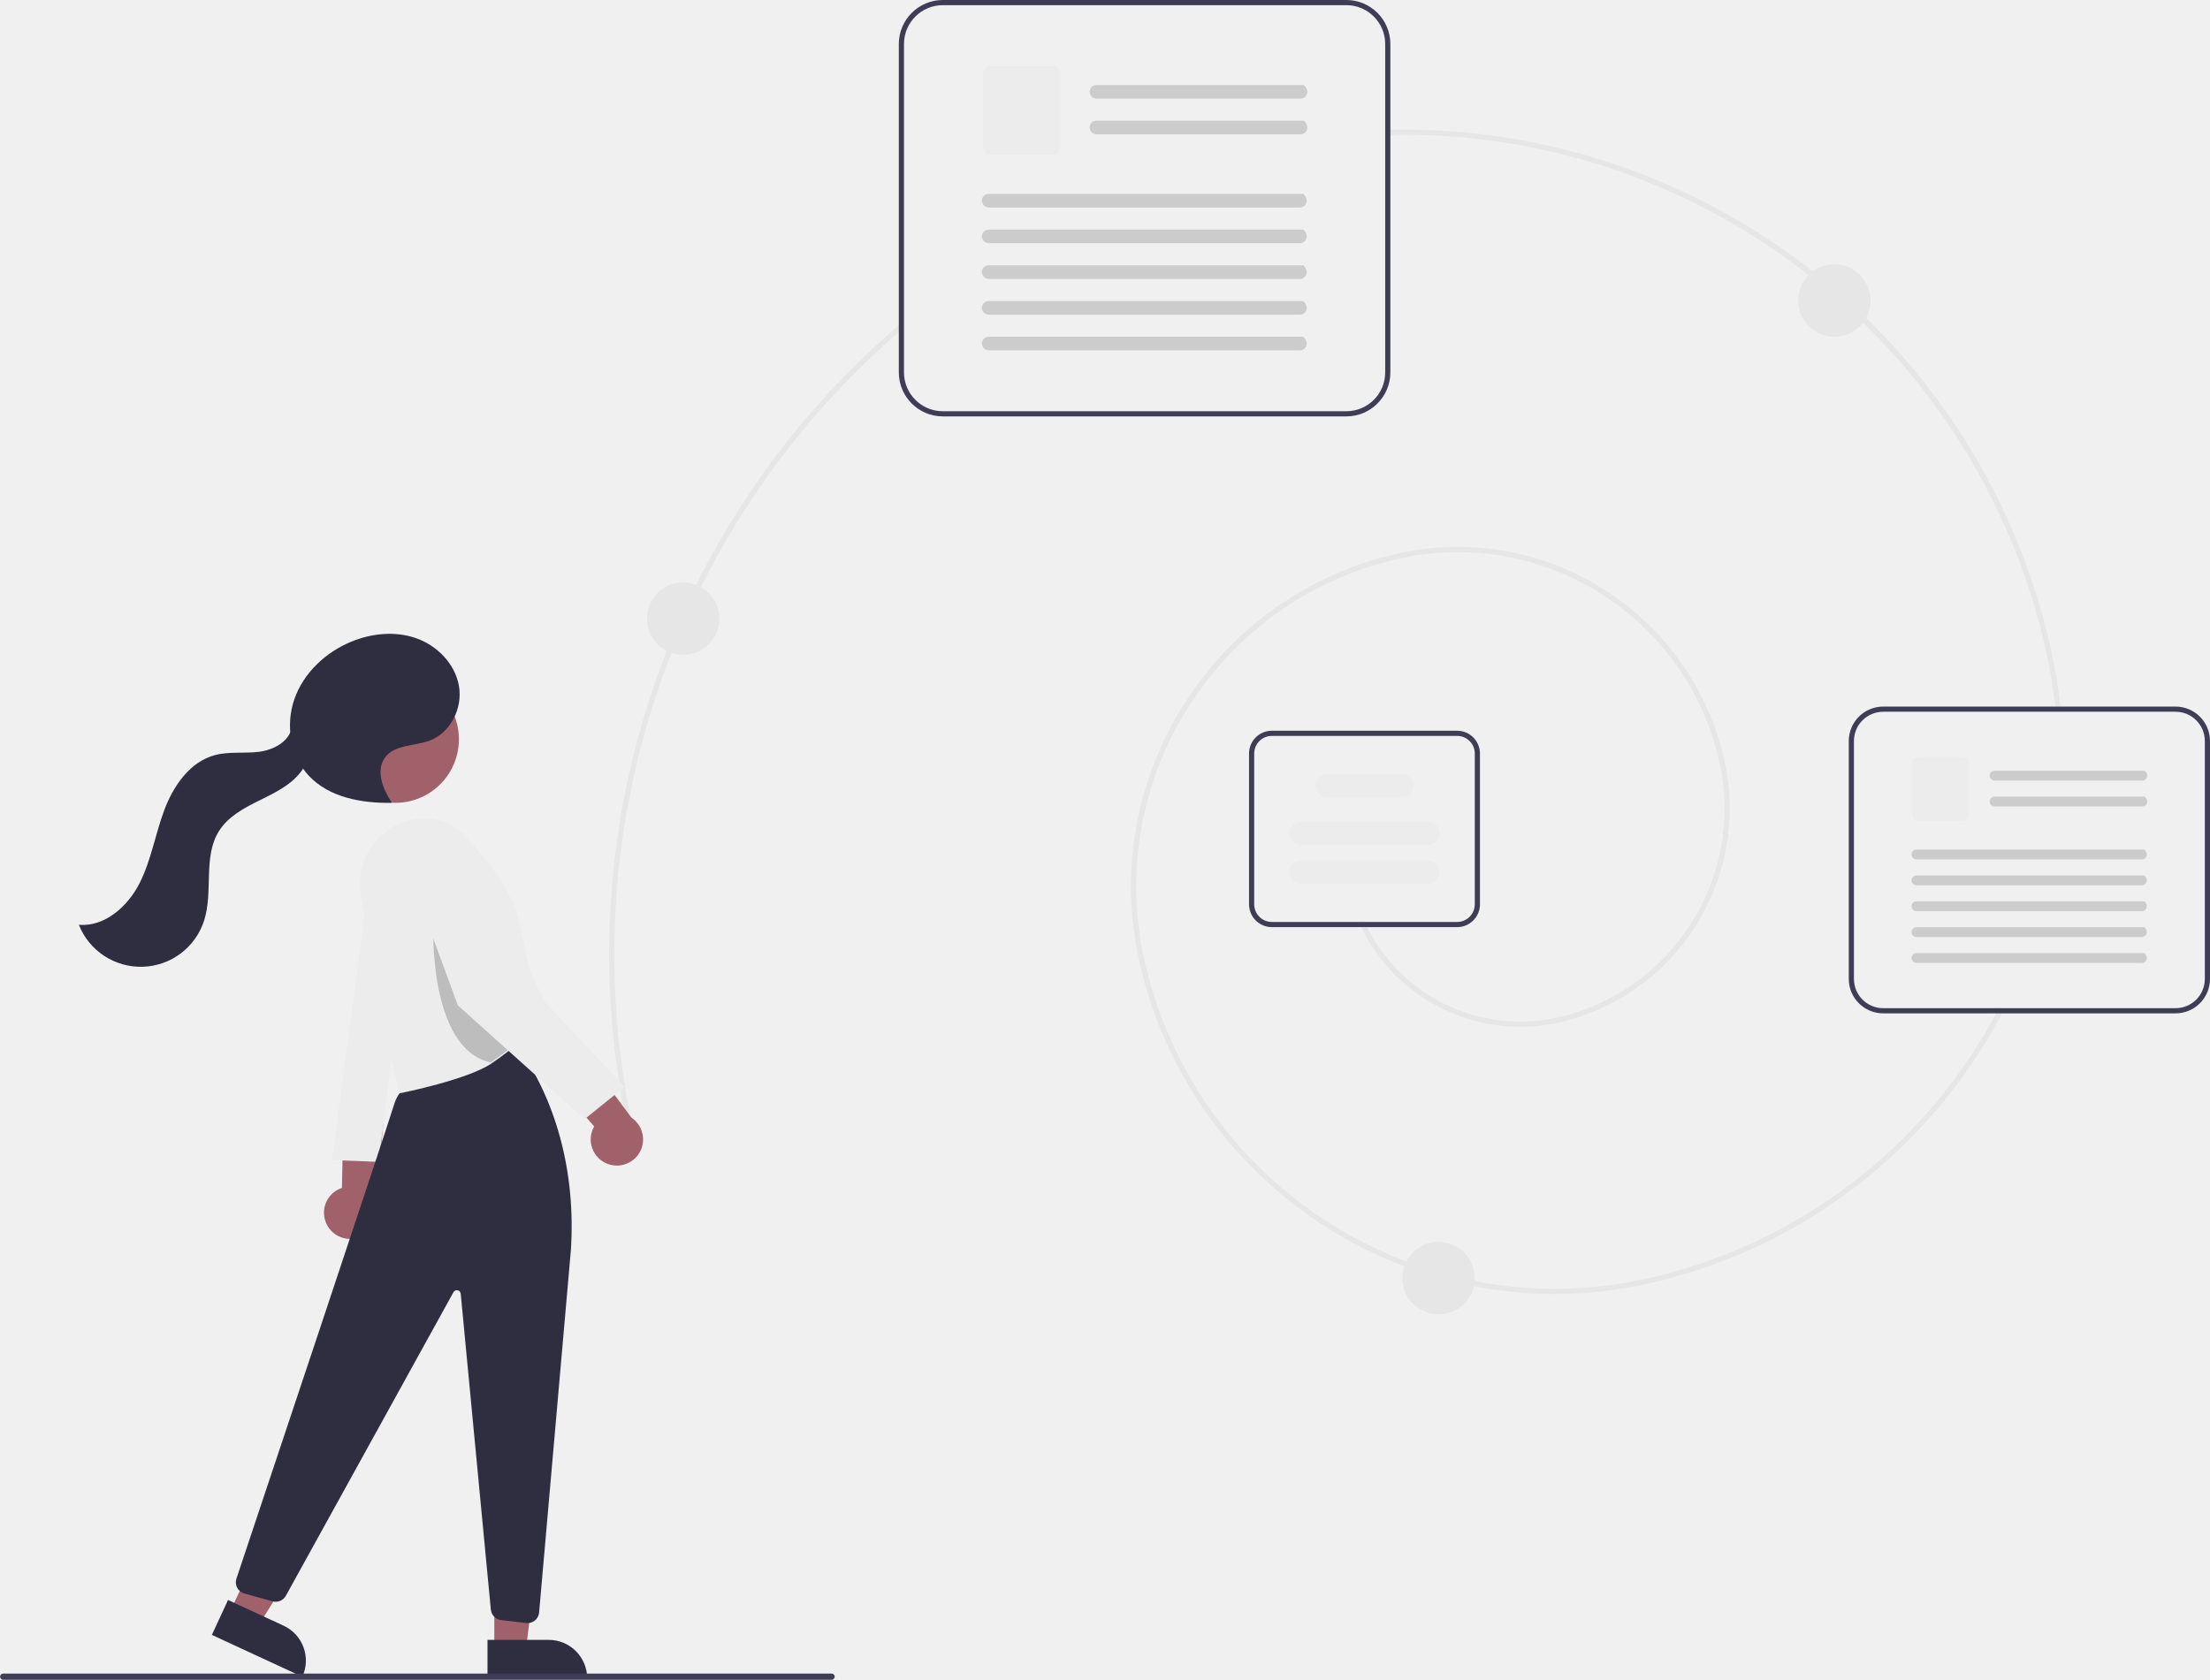
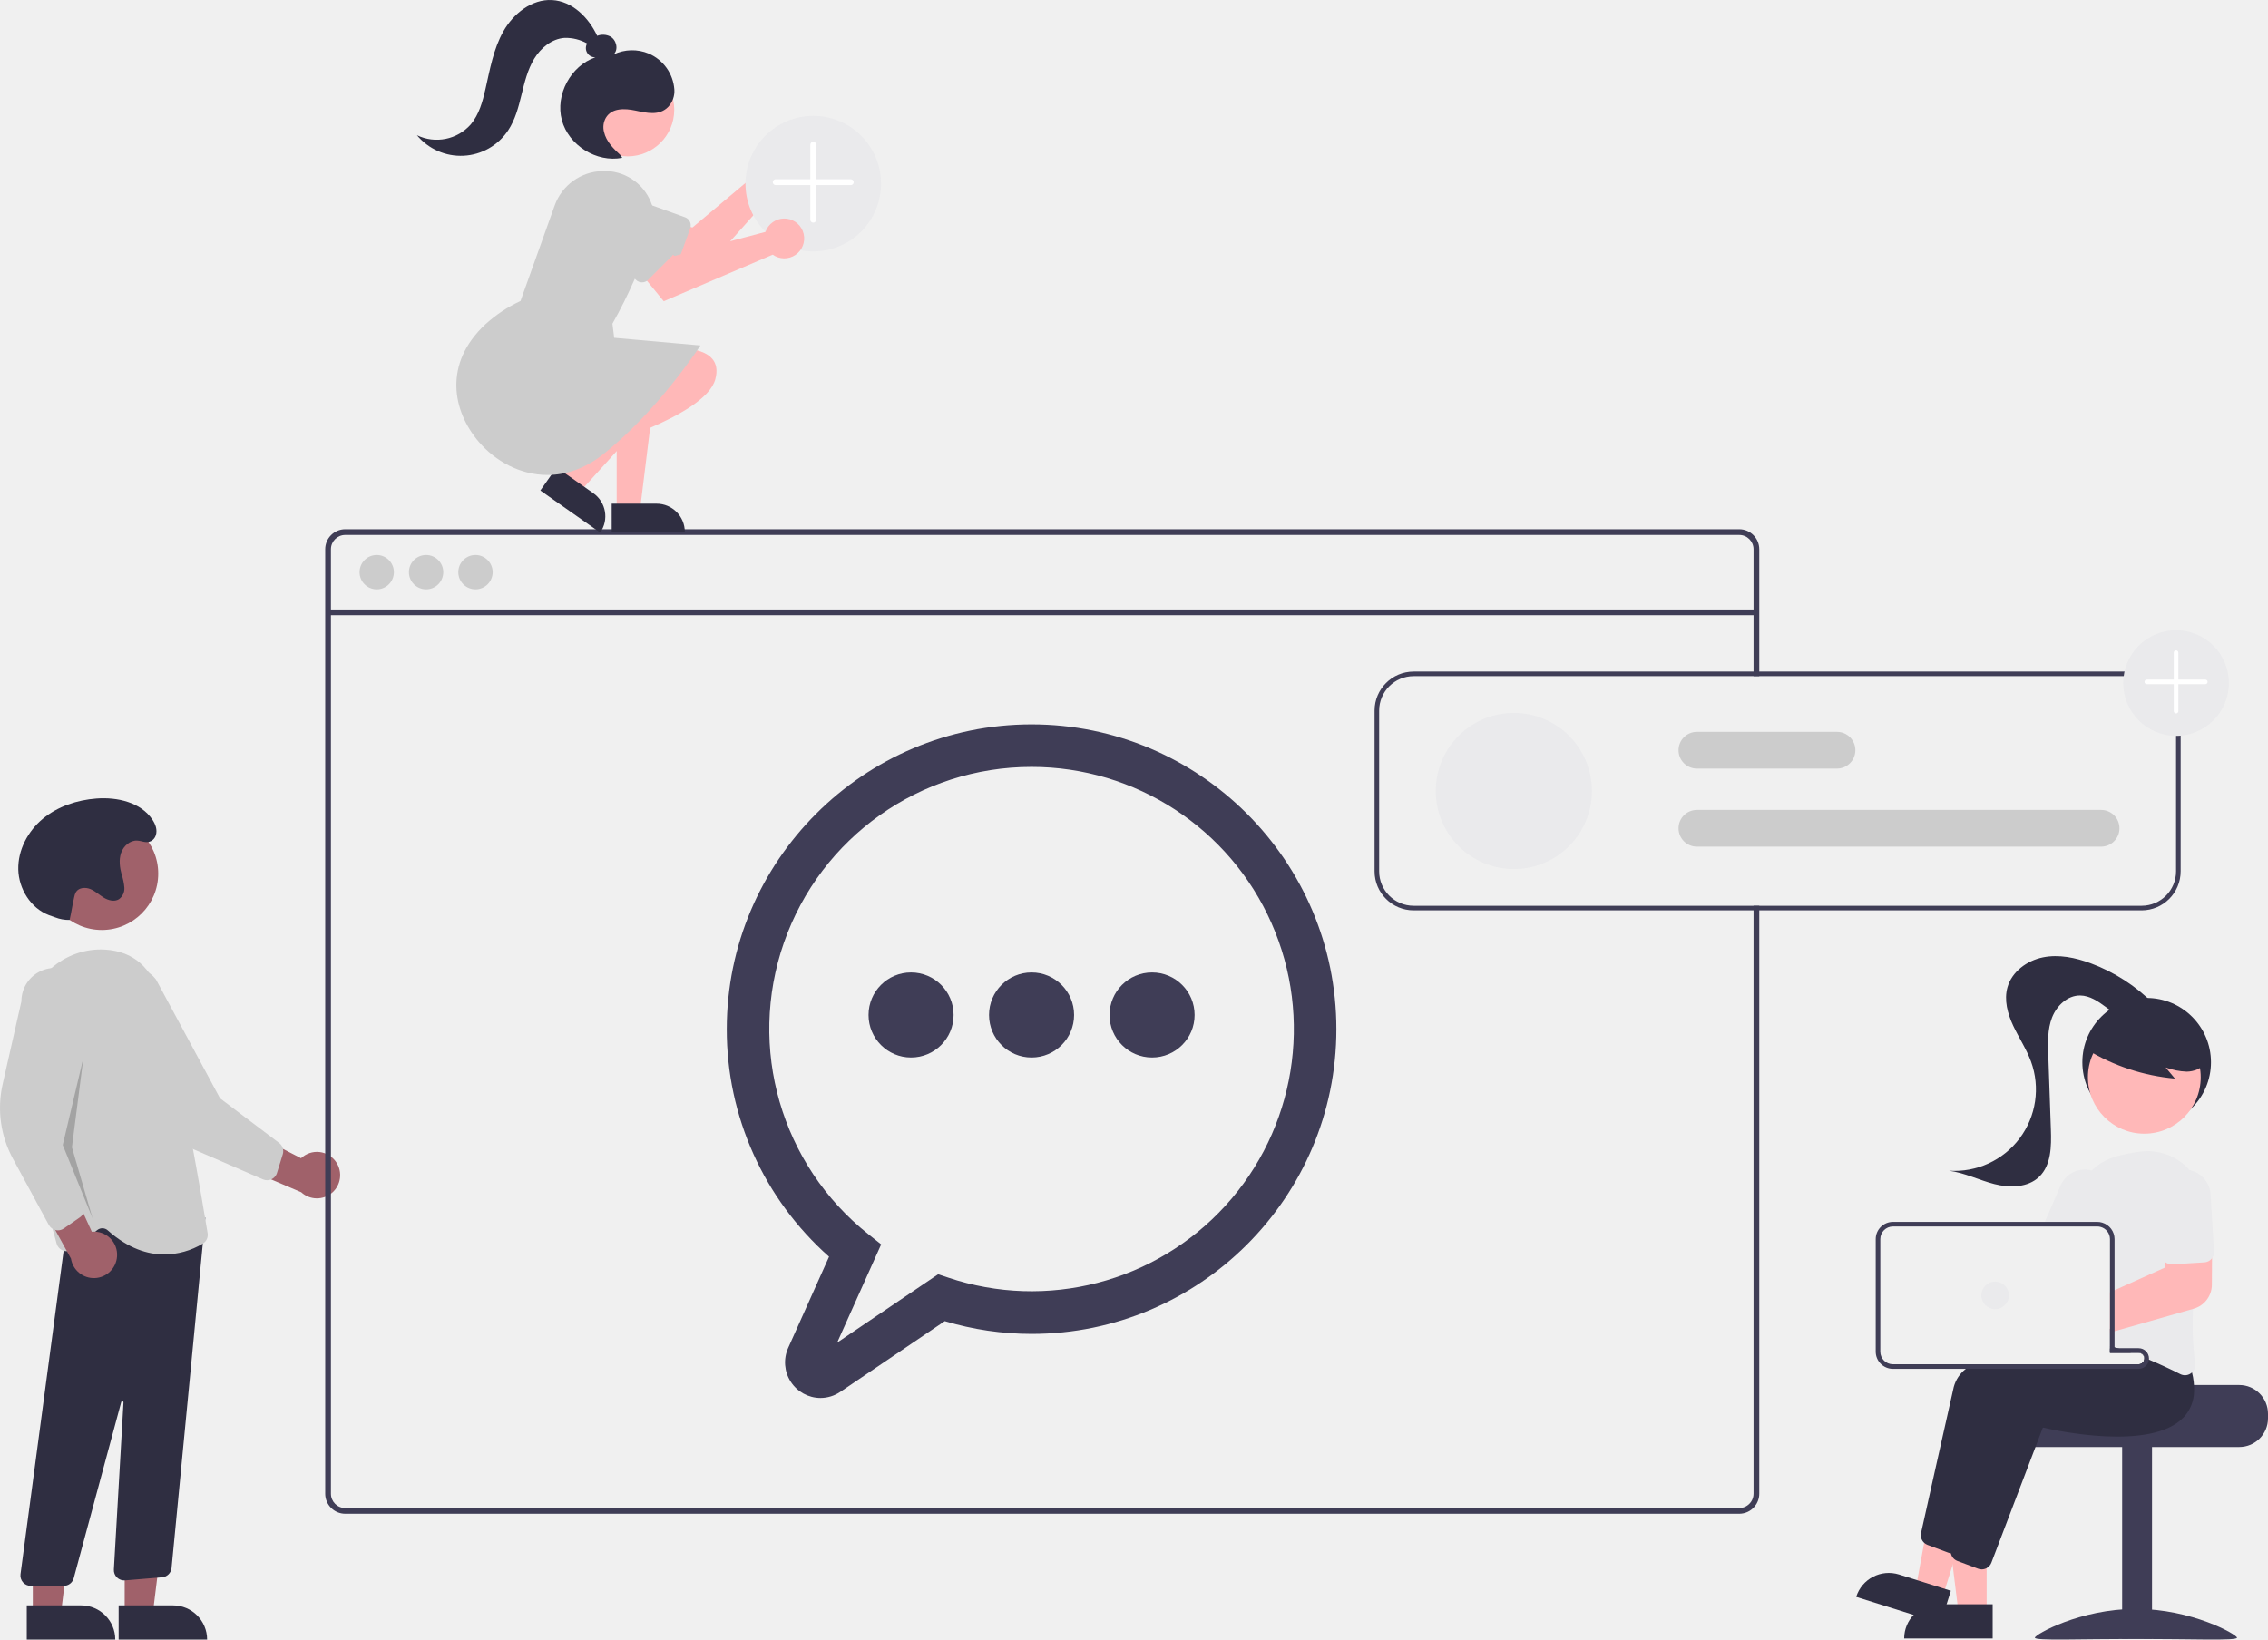
- <svg xmlns="http://www.w3.org/2000/svg" data-name="Layer 1" width="854.236" height="649.461" viewBox="0 0 854.236 649.461">
-   <path d="M773.857,625.577c-75.503,0-143.732-52.379-160.694-129.079-15.703-71.005,29.288-141.547,100.293-157.25a105.706,105.706,0,0,1,126.038,80.387,84.861,84.861,0,0,1-64.461,101.069,68.361,68.361,0,0,1-76.461-37.921,1,1,0,1,1,1.817-.836,66.345,66.345,0,0,0,74.212,36.804,82.859,82.859,0,0,0,62.94-98.685,103.707,103.707,0,0,0-123.654-78.865,130.03,130.03,0,0,0-98.772,154.865c19.361,87.544,106.333,143.016,193.88,123.655A203.227,203.227,0,0,0,945.239,515.615a1,1,0,1,1,1.771.931A205.224,205.224,0,0,1,809.428,621.675,164.623,164.623,0,0,1,773.857,625.577Z" transform="translate(-172.8821 -125.2695)" fill="#e6e6e6" />
-   <path d="M968.434,400.458a1,1,0,0,1-.993-.894,206.601,206.601,0,0,0-3.685-22.491C937.638,258.98,831.055,174.968,710.324,177.423a1,1,0,0,1-.04-2A256.719,256.719,0,0,1,965.708,376.643a208.603,208.603,0,0,1,3.721,22.709 1.0 1,0,0,1-.888,1.101A1.011,1.011,0,0,1,968.434,400.458Z" transform="translate(-172.8821 -125.2695)" fill="#e6e6e6" />
-   <path d="M416.931,564.458a1.0 1,0,0,1-.975-.784,320.27,320.27,0,0,1,104.523-312.799A1,1,0,1,1,521.78,252.394,318.273,318.273,0,0,0,417.908,563.243a.999.999,0,0,1-.977,1.216Z" transform="translate(-172.8821 -125.2695)" fill="#e6e6e6" />
-   <path d="M693.304,286.269h-156a17.019,17.019,0,0,1-17-17v-127a17.019,17.019,0,0,1,17-17h156a17.019,17.019,0,0,1,17,17v127A17.019,17.019,0,0,1,693.304,286.269Zm-156-159a15.017,15.017,0,0,0-15,15v127a15.017,15.017,0,0,0,15,15h156a15.017,15.017,0,0,0,15-15v-127a15.017,15.017,0,0,0-15-15Z" transform="translate(-172.8821 -125.2695)" fill="#3f3d56" />
-   <path id="b42f7784-d7aa-4130-a713-c57f7e285794-2227" data-name="Path 411" d="M675.572,163.407H596.841a2.731,2.731,0,0,1-2.776-2.489,2.631,2.631,0,0,1,2.627-2.772l80.143,0c2.64,2.32,1.031,5.261-1.264,5.261Z" transform="translate(-172.8821 -125.2695)" fill="#ccc" />
-   <path id="fef78de7-8139-4292-a735-dfc1826a946d-2228" data-name="Path 412" d="M675.572,177.217H596.841a2.731,2.731,0,0,1-2.776-2.489,2.631,2.631,0,0,1,2.627-2.772h80.143c2.64,2.32,1.031,5.261-1.264,5.261Z" transform="translate(-172.8821 -125.2695)" fill="#ccc" />
-   <path id="bc3a1040-a005-4464-8914-0d26e9886da7-2229" data-name="Path 413" d="M579.821,185.08h-24.028a2.962,2.962,0,0,1-2.959-2.959v-28.355a2.962,2.962,0,0,1,2.959-2.959h24.028a2.963,2.963,0,0,1,2.959,2.959v28.355a2.962,2.962,0,0,1-2.959,2.959Z" transform="translate(-172.8821 -125.2695)" fill="#ececec" />
-   <path id="ef5725be-974e-4818-8827-9633ad97864d-2230" data-name="Path 414" d="M675.343,205.493H555.185a2.731,2.731,0,0,1-2.776-2.489,2.631,2.631,0,0,1,2.627-2.772H676.608c2.64,2.32,1.031,5.261-1.264,5.261Z" transform="translate(-172.8821 -125.2695)" fill="#ccc" />
-   <path id="b6ceb078-02d4-45e5-a259-b4aa725e8656-2231" data-name="Path 415" d="M675.343,219.308l-120.158,0a2.731,2.731,0,0,1-2.776-2.489,2.631,2.631,0,0,1,2.627-2.772l121.571,0c2.64,2.32,1.031,5.261-1.264,5.261Z" transform="translate(-172.8821 -125.2695)" fill="#ccc" />
-   <path id="b70683a0-764f-4858-8fd1-ac4cf933a79b-2232" data-name="Path 416" d="M675.343,233.112H555.185a2.731,2.731,0,0,1-2.776-2.489,2.631,2.631,0,0,1,2.627-2.772H676.608c2.64,2.32,1.031,5.261-1.264,5.261Z" transform="translate(-172.8821 -125.2695)" fill="#ccc" />
-   <path id="ff94e3a1-018f-4284-9dff-97f10413b838-2233" data-name="Path 417" d="M675.343,246.925H555.185a2.731,2.731,0,0,1-2.776-2.489,2.631,2.631,0,0,1,2.627-2.772H676.608c2.64,2.32,1.031,5.261-1.264,5.261Z" transform="translate(-172.8821 -125.2695)" fill="#ccc" />
-   <path id="a482e522-b4bb-4a24-a9c3-635a0ec9eabe-2234" data-name="Path 418" d="M675.343,260.731H555.185a2.731,2.731,0,0,1-2.776-2.489,2.631,2.631,0,0,1,2.627-2.772H676.608c2.64,2.32,1.031,5.261-1.264,5.261Z" transform="translate(-172.8821 -125.2695)" fill="#ccc" />
-   <path d="M1013.804,517.081H900.803a13.329,13.329,0,0,1-13.314-13.314V411.772a13.329,13.329,0,0,1,13.314-13.314h113a13.329,13.329,0,0,1,13.314,13.314v91.994A13.329,13.329,0,0,1,1013.804,517.081ZM900.803,400.458a11.327,11.327,0,0,0-11.314,11.314v91.994a11.327,11.327,0,0,0,11.314,11.314h113a11.327,11.327,0,0,0,11.314-11.314V411.772a11.327,11.327,0,0,0-11.314-11.314Z" transform="translate(-172.8821 -125.2695)" fill="#3f3d56" />
-   <path id="e7b4c438-63a5-4348-a2ea-6daf9e8a2e2f-2235" data-name="Path 411" d="M1000.96,427.084l-57.03,0a1.978,1.978,0,0,1-2.011-1.803,1.906,1.906,0,0,1,1.903-2.008H1001.875c1.912,1.681.747,3.811-.916,3.811Z" transform="translate(-172.8821 -125.2695)" fill="#ccc" />
-   <path id="a00103cd-61d1-44c3-b135-68efb90ff9bc-2236" data-name="Path 412" d="M1000.96,437.088H943.93a1.978,1.978,0,0,1-2.011-1.803,1.906,1.906,0,0,1,1.903-2.008l58.053,0c1.912,1.681.747,3.811-.916,3.811Z" transform="translate(-172.8821 -125.2695)" fill="#ccc" />
-   <path id="f4350b45-c9af-4d8c-9c78-cb2977c503c8-2237" data-name="Path 413" d="M931.602,442.783H914.197a2.146,2.146,0,0,1-2.143-2.143V420.101a2.146,2.146,0,0,1,2.143-2.143h17.405a2.146,2.146,0,0,1,2.143,2.143v20.539a2.146,2.146,0,0,1-2.143,2.143Z" transform="translate(-172.8821 -125.2695)" fill="#ececec" />
-   <path id="f5a14ccf-41cd-4d0f-84ee-cd82fbc8c163-2238" data-name="Path 414" d="M1000.794,457.57l-87.038,0a1.978,1.978,0,0,1-2.011-1.803,1.906,1.906,0,0,1,1.903-2.008h88.062c1.912,1.681.747,3.811-.916,3.811Z" transform="translate(-172.8821 -125.2695)" fill="#ccc" />
-   <path id="a4da95c7-64c3-4299-a88e-05bfbb3353e0-2239" data-name="Path 415" d="M1000.794,467.576l-87.038,0a1.978,1.978,0,0,1-2.011-1.803,1.906,1.906,0,0,1,1.903-2.008h88.062c1.912,1.681.747,3.811-.916,3.811Z" transform="translate(-172.8821 -125.2695)" fill="#ccc" />
-   <path id="af1ad797-b30d-429c-a4be-fed0ef064171-2240" data-name="Path 416" d="M1000.794,477.576H913.756a1.978,1.978,0,0,1-2.011-1.803,1.906,1.906,0,0,1,1.903-2.008h88.062c1.912,1.681.747,3.811-.916,3.811Z" transform="translate(-172.8821 -125.2695)" fill="#ccc" />
-   <path id="b13c38b9-0b26-4a00-b050-dd9bdfa2db99-2241" data-name="Path 417" d="M1000.794,487.581l-87.038,0a1.978,1.978,0,0,1-2.011-1.803,1.906,1.906,0,0,1,1.903-2.008h88.062c1.912,1.681.747,3.811-.916,3.811Z" transform="translate(-172.8821 -125.2695)" fill="#ccc" />
-   <path id="ed4b3cd1-8212-4136-9638-47564b0bc4c1-2242" data-name="Path 418" d="M1000.794,497.582H913.756a1.978,1.978,0,0,1-2.011-1.803,1.906,1.906,0,0,1,1.903-2.008h88.062c1.912,1.681.747,3.811-.916,3.811Z" transform="translate(-172.8821 -125.2695)" fill="#ccc" />
-   <path d="M736.124,483.738h-71.642a8.817,8.817,0,0,1-8.807-8.807V416.608a8.817,8.817,0,0,1,8.807-8.807h71.642a8.817,8.817,0,0,1,8.807,8.807v58.323A8.817,8.817,0,0,1,736.124,483.738Zm-71.642-73.938a6.815,6.815,0,0,0-6.807,6.807v58.323a6.815,6.815,0,0,0,6.807,6.807h71.642a6.815,6.815,0,0,0,6.807-6.807V416.608a6.815,6.815,0,0,0-6.807-6.807Z" transform="translate(-172.8821 -125.2695)" fill="#3f3d56" />
-   <path d="M724.804,452.019h-49a4.5,4.5,0,0,1,0-9h49a4.5,4.5,0,0,1,0,9Z" transform="translate(-172.8821 -125.2695)" fill="#ececec" />
-   <path d="M714.804,433.519h-29a4.5,4.5,0,0,1,0-9h29a4.5,4.5,0,0,1,0,9Z" transform="translate(-172.8821 -125.2695)" fill="#ececec" />
-   <path d="M724.804,467.019h-49a4.5,4.5,0,0,1,0-9h49a4.5,4.5,0,0,1,0,9Z" transform="translate(-172.8821 -125.2695)" fill="#ececec" />
-   <path d="M299.279,598.872a10.056,10.056,0,0,1,5.773-14.298l.737-35.727,15.288,10.54L318.034,591.698a10.11,10.11,0,0,1-18.755,7.173Z" transform="translate(-172.8821 -125.2695)" fill="#a0616a" />
-   <path d="M316.184,461.302,301.22,573.816l18.015.679,15.055-118.112-3.613-2.132A9.665,9.665,0,0,0,316.184,461.302Z" transform="translate(-172.8821 -125.2695)" fill="#ececec" />
-   <polygon points="191.064 637.552 203.323 637.551 209.156 590.263 191.061 590.264 191.064 637.552" fill="#a0616a" />
-   <path d="M361.319,759.318h38.531a0,0,0,0,1,0,0v14.887a0,0,0,0,1,0,0H376.206a14.887,14.887,0,0,1-14.887-14.887v0A0,0,0,0,1,361.319,759.318Z" transform="translate(588.3211 1408.235) rotate(179.9974)" fill="#2f2e41" />
-   <polygon points="89.061 622.9 100.186 628.05 125.346 587.589 108.926 579.988 89.061 622.9" fill="#a0616a" />
-   <path d="M256.121,751.292h38.531a0,0,0,0,1,0,0V766.179a0,0,0,0,1,0,0H271.008a14.887,14.887,0,0,1-14.887-14.887v0A0,0,0,0,1,256.121,751.292Z" transform="translate(33.66226 1437.691) rotate(-155.1588)" fill="#2f2e41" />
-   <path d="M376.798,752.83a4.626,4.626,0,0,1-.537-.032l-9.699-1.141a4.524,4.524,0,0,1-3.954-4.042L350.964,625.474a1.5,1.5,0,0,0-2.806-.582l-64.781,117.366a4.484,4.484,0,0,1-5.144,2.161l-10.896-3.027a4.497,4.497,0,0,1-3.065-5.759c9.49-28.394,57.034-170.7,61.099-183.798,4.857-15.65,41.115-21.817,44.239-22.32l1.795-1.795.345.465c16.004,21.543,23.748,50.076,21.805,80.342l-.001.011L381.27,748.722a4.502,4.502,0,0,1-4.471,4.108Z" transform="translate(-172.8821 -125.2695)" fill="#2f2e41" />
-   <circle cx="152.817" cy="285.848" r="24.561" fill="#a0616a" />
-   <path d="M326.952,548.072l-14.574-75.962a25.746,25.746,0,0,1,18.814-29.724,22.199,22.199,0,0,1,21.968,6.502c7.439,8.121,16.888,19.938,19.66,30.124,2.347,8.646,8.951,41.045,9.017,41.372l.052.257-.183.189c-.035.036-3.573,3.693-9.081,8.257-3.232,2.679-6.535,5.165-9.818,7.39-9.218,6.225-34.3,11.284-35.363,11.496Z" transform="translate(-172.8821 -125.2695)" fill="#ececec" />
-   <path d="M362.528,536.063c3.66-2.48,6.98-5.04,9.78-7.36-1.01-14.94-23.02-46.22-31.94-46.22C340.368,482.483,338.258,530.693,362.528,536.063Z" transform="translate(-172.8821 -125.2695)" opacity="0.2" />
-   <path d="M407.832,575.3a10.056,10.056,0,0,1-5.277-14.488l-23.359-27.043,18.414-2.397,19.359,26.048a10.11,10.11,0,0,1-9.137,17.88Z" transform="translate(-172.8821 -125.2695)" fill="#a0616a" />
-   <path d="M342.526,444.008a16.322,16.322,0,0,1,3.026.347,12.495,12.495,0,0,1,8.918,7.8l28.878,60.329,31,33-15.5,12.5-49-44-19.576-53.281A12.754,12.754,0,0,1,342.526,444.008Z" transform="translate(-172.8821 -125.2695)" fill="#ececec" />
-   <path d="M324.245,435.453c-3.496-5.232-6.254-12.488-2.406-17.466,3.799-4.914,11.292-4.19,17.111-6.365,8.104-3.029,12.804-12.549,11.338-21.076S341.978,374.952,333.824,372.06s-17.348-1.951-25.333,1.379c-9.829,4.1-18.261,12.03-21.797,22.076s-1.646,22.108,5.689,29.83c7.864,8.278,20.206,10.485,31.623,10.351" transform="translate(-172.8821 -125.2695)" fill="#2f2e41" />
-   <path d="M285.676,406.493c-1.001,5.591-7.134,8.766-12.771,9.464s-11.468-.197-16.955,1.269c-9.674,2.584-16.055,11.888-19.567,21.265s-5.069,19.498-9.633,28.412-13.411,16.771-23.389,15.938a25.732,25.732,0,0,0,48.394-1.569c3.666-11.317-.542-24.813,5.868-34.834,3.547-5.545,9.673-8.807,15.579-11.713s12.106-5.889,16.066-11.148,4.751-13.563-.129-17.981" transform="translate(-172.8821 -125.2695)" fill="#2f2e41" />
-   <path d="M174.073,774.731h320.294a1.191,1.191,0,0,0,0-2.381h-320.294a1.191,1.191,0,0,0,0,2.381Z" transform="translate(-172.8821 -125.2695)" fill="#3f3d56" />
-   <circle cx="264.05" cy="239.189" r="14" fill="#e6e6e6" />
-   <circle cx="709.049" cy="116.189" r="14" fill="#e6e6e6" />
-   <circle cx="556.049" cy="494.189" r="14" fill="#e6e6e6" />
+ <svg xmlns="http://www.w3.org/2000/svg" data-name="Layer 1" width="987.587" height="714.028" viewBox="0 0 987.587 714.028">
+   <path d="M252.615,599.14a10.056,10.056,0,0,0-15.32-1.744l-31.754-16.39,1.974,18.464,29.852,12.734a10.11,10.11,0,0,0,15.249-13.064Z" transform="translate(-106.2065 -92.98608)" fill="#a0616a" />
+   <path d="M224.395,606.572a4.505,4.505,0,0,1-3.669.039L190.564,593.527a46.373,46.373,0,0,1-23.462-22.698l-15.857-33.471a14.497,14.497,0,1,1,22.901-17.781l27.873,51.714,25.737,19.442a4.515,4.515,0,0,1,1.587,4.921l-2.526,8.159a4.506,4.506,0,0,1-1.524,2.211A4.455,4.455,0,0,1,224.395,606.572Z" transform="translate(-106.2065 -92.98608)" fill="#ccc" />
+   <circle cx="44.34" cy="380.447" r="24.561" fill="#a0616a" />
+   <polygon points="54.289 702.644 66.548 702.643 72.381 655.355 54.286 655.356 54.289 702.644" fill="#a0616a" />
+   <path d="M157.868,792.126h38.531a0,0,0,0,1,0,0V807.013a0,0,0,0,1,0,0H172.755a14.887,14.887,0,0,1-14.887-14.887v0A0,0,0,0,1,157.868,792.126Z" transform="translate(248.097 1506.145) rotate(179.9974)" fill="#2f2e41" />
+   <polygon points="14.289 702.644 26.548 702.643 32.381 655.355 14.286 655.356 14.289 702.644" fill="#a0616a" />
+   <path d="M117.868,792.126h38.531a0,0,0,0,1,0,0V807.013a0,0,0,0,1,0,0H132.755a14.887,14.887,0,0,1-14.887-14.887v0a0,0,0,0,1,0,0Z" transform="translate(168.097 1506.147) rotate(179.9974)" fill="#2f2e41" />
+   <path d="M116.214,782.094a4.499,4.499,0,0,1-1.075-3.559l21.465-160.985,53.329,9.057,5.691-3.415L180.906,775.936a4.512,4.512,0,0,1-4.096,3.964l-16.148,1.346a4.499,4.499,0,0,1-4.866-4.742l4.181-72.742a.5.5,0,0,0-.982-.16l-20.683,76.7a4.508,4.508,0,0,1-4.345,3.329H119.6A4.498,4.498,0,0,1,116.214,782.094Z" transform="translate(-106.2065 -92.98608)" fill="#2f2e41" />
+   <path d="M153.147,628.819a3.533,3.533,0,0,0-4.516-.188l-10.662,8.293a4.496,4.496,0,0,1-7.087-2.307c-5.23-18.315-17.078-64.418-14.159-96.866,1.655-18.393,17.537-32.371,35.405-31.198,12.216.814,20.252,7.861,23.886,20.944,8.923,32.122,18.728,91.044,20.603,102.53a4.48,4.48,0,0,1-2.136,4.589,32.939,32.939,0,0,1-16.692,4.697C170.669,639.313,162.132,636.834,153.147,628.819Z" transform="translate(-106.2065 -92.98608)" fill="#ccc" />
+   <path d="M157.17,640.245a10.056,10.056,0,0,0-10.979-10.827l-14.872-32.493-9.842,15.747,15.631,28.442a10.11,10.11,0,0,0,20.061-.869Z" transform="translate(-106.2065 -92.98608)" fill="#a0616a" />
+   <path d="M130.377,628.678a4.505,4.505,0,0,1-2.911-2.233L111.807,597.536a46.374,46.374,0,0,1-4.454-32.339l8.178-36.123a14.497,14.497,0,1,1,28.993.142l-9.981,57.893,8.254,31.181a4.515,4.515,0,0,1-1.789,4.852l-7.023,4.861a4.506,4.506,0,0,1-2.564.8A4.455,4.455,0,0,1,130.377,628.678Z" transform="translate(-106.2065 -92.98608)" fill="#ccc" />
+   <polygon points="36.325 460.644 27.325 498.644 40.325 530.644 31.325 499.644 36.325 460.644" opacity="0.2" />
+   <path d="M136.531,493.63a16.539,16.539,0,0,1-6.388-1.156c-.894-.345-1.822-.628-2.715-.973-7.882-3.045-13.074-11.439-13.26-19.886s4.189-16.646,10.685-22.05,14.91-8.177,23.335-8.819c9.075-.691,19.294,1.61,24.365,9.168,1.35,2.012,2.294,4.453,1.494,6.882a4.404,4.404,0,0,1-1.241,1.906c-2.265,2.015-4.522.5-6.831.366-3.173-.184-6.023,2.385-7.048,5.394s-.573,6.322.254,9.391a23.459,23.459,0,0,1,1.183,5.71,5.741,5.741,0,0,1-2.379,5.055c-1.983,1.199-4.587.505-6.571-.692s-3.698-2.86-5.842-3.741-5.022-.685-6.27,1.267a6.935,6.935,0,0,0-.793,2.289c-1.118,5.095-.861,4.795-1.98,9.89Z" transform="translate(-106.2065 -92.98608)" fill="#2f2e41" />
+   <path d="M863.54,323.466h-607a8.728,8.728,0,0,0-8.72,8.72v411.32a8.728,8.728,0,0,0,8.72,8.72h607a8.712,8.712,0,0,0,6.63-3.06,2.04,2.04,0,0,0,.19-.24,8.165,8.165,0,0,0,1.25-2.11,8.499,8.499,0,0,0,.66-3.31v-256.05h-2.49v256.05a6.179,6.179,0,0,1-1.03,3.42,6.453,6.453,0,0,1-2.36,2.12,6.182,6.182,0,0,1-2.85.69h-607a6.238,6.238,0,0,1-6.23-6.23v-411.32a6.238,6.238,0,0,1,6.23-6.23h607a6.239,6.239,0,0,1,6.24,6.23v55.27H872.27v-55.27A8.729,8.729,0,0,0,863.54,323.466Z" transform="translate(-106.2065 -92.98608)" fill="#3f3d56" />
+   <rect x="142.855" y="265.433" width="621.957" height="2.493" fill="#3f3d56" />
+   <circle cx="164.044" cy="249.18" r="7.478" fill="#ccc" />
+   <circle cx="185.544" cy="249.18" r="7.478" fill="#ccc" />
+   <circle cx="207.045" cy="249.18" r="7.478" fill="#ccc" />
+   <path d="M463.463,701.81a15.479,15.479,0,0,1-14.066-21.782l17.816-39.75a131.986,131.986,0,0,1-44.541-99.096c0-73.185,59.541-132.727,132.727-132.727s132.727,59.542,132.727,132.727S628.584,673.91,555.398,673.91a131.985,131.985,0,0,1-37.798-5.567l-45.47,30.782A15.433,15.433,0,0,1,463.463,701.81ZM555.398,426.976a114.141,114.141,0,0,0-71.106,203.479l5.613,4.476-19.17,42.773,43.991-29.782,4.344,1.459A114.175,114.175,0,1,0,555.398,426.976Z" transform="translate(-106.2065 -92.98608)" fill="#3f3d56" />
+   <circle cx="449.192" cy="442.024" r="18.52" fill="#3f3d56" />
+   <circle cx="396.718" cy="442.024" r="18.52" fill="#3f3d56" />
+   <circle cx="501.665" cy="442.024" r="18.52" fill="#3f3d56" />
+   <path d="M1021.118,461.708h-176a8,8,0,1,1,0-16h176a8,8,0,0,1,0,16Z" transform="translate(-106.2065 -92.98608)" fill="#ccc" />
+   <path d="M906.118,427.708h-61a8,8,0,1,1,0-16h61a8,8,0,0,1,0,16Z" transform="translate(-106.2065 -92.98608)" fill="#ccc" />
+   <circle cx="659.195" cy="344.47" r="34" fill="#eaeaec" />
+   <path d="M1038.76,385.456h-317a17.024,17.024,0,0,0-17,17v70a17.024,17.024,0,0,0,17,17h317a17.024,17.024,0,0,0,17-17v-70A17.024,17.024,0,0,0,1038.76,385.456Zm15,87a15.018,15.018,0,0,1-15,15h-317a15.018,15.018,0,0,1-15-15v-70a15.018,15.018,0,0,1,15-15h317a15.018,15.018,0,0,1,15,15Z" transform="translate(-106.2065 -92.98608)" fill="#3f3d56" />
+   <circle cx="947.554" cy="297.47" r="23" fill="#eaeaec" />
+   <path d="M1053.053,403.391a.996.996,0,0,1-.293-.707V377.228a1.0 1,0,1,1,2,0V402.684a1,1,0,0,1-1.707.707Z" transform="translate(-106.2065 -92.98608)" fill="#fff" />
+   <path d="M1040.325,390.663a1,1,0,0,1,.707-1.707h25.456a1.0 1,0,1,1,0,2h-25.456A.996.996,0,0,1,1040.325,390.663Z" transform="translate(-106.2065 -92.98608)" fill="#fff" />
+   <path d="M1081.294,696.163h-48.01c0,1.38-49.48,2.5-49.48,2.5a12.86,12.86,0,0,0-2.11,2,12.41,12.41,0,0,0-2.9,8v2a12.505,12.505,0,0,0,12.5,12.5h90a12.511,12.511,0,0,0,12.5-12.5v-2A12.517,12.517,0,0,0,1081.294,696.163Z" transform="translate(-106.2065 -92.98608)" fill="#3f3d56" />
+   <rect x="924.082" y="629.68" width="13" height="84" fill="#3f3d56" />
+   <path d="M1080.289,806.209c0,1.405-19.699.543-44,.543s-44,.861-44-.543,19.699-12.543,44-12.543S1080.289,804.805,1080.289,806.209Z" transform="translate(-106.2065 -92.98608)" fill="#3f3d56" />
+   <circle cx="934.753" cy="462.608" r="28" fill="#2f2e41" />
+   <polygon points="865.073 702.175 852.813 702.174 846.98 654.886 865.075 654.887 865.073 702.175" fill="#ffb8b8" />
+   <path d="M844.056,698.671h23.644a0,0,0,0,1,0,0v14.887a0,0,0,0,1,0,0H829.169a0,0,0,0,1,0,0v0A14.887,14.887,0,0,1,844.056,698.671Z" fill="#2f2e41" />
+   <polygon points="845.935 695.332 834.238 691.661 842.83 644.796 860.094 650.214 845.935 695.332" fill="#ffb8b8" />
+   <path d="M930.708,779.653H954.352a0,0,0,0,1,0,0v14.887a0,0,0,0,1,0,0H915.821a0,0,0,0,1,0,0v0A14.887,14.887,0,0,1,930.708,779.653Z" transform="translate(172.3638 -336.8571) rotate(17.42262)" fill="#2f2e41" />
+   <path d="M1048.46,687.965a37.872,37.872,0,0,0-1.52-7.02l-2.29-2.88-5.96-7.48-.26.01c-.44.02-2.271.12-5.1.34h-.03c-1.75.14-3.89.32-6.32.55-.64.07-1.31.13-2,.2v10.44h12.5a2.504,2.504,0,0,1,2.48,2.18c.01.11.02.21.02.32a2.501,2.501,0,0,1-2.5,2.5h-72.6a28.404,28.404,0,0,0-2.66,2,14.882,14.882,0,0,0-5.25,7.86c-4.24,18.64-11.97,53.4-14.25,63.61a4.538,4.538,0,0,0,1.35,4.28,4.436,4.436,0,0,0,1.47.91l9.02,3.38a4.792,4.792,0,0,0,1.15.27c.05,0,.09.01.14.01a2.614,2.614,0,0,0,.28.01,4.532,4.532,0,0,0,4.21-2.9l7.12-18.68,10.97-28.8,4.34-11.39c5.03,1.18,47.23,10.52,61.36-4.53a16.068,16.068,0,0,0,3.24-5.11A20.802,20.802,0,0,0,1048.46,687.965Z" transform="translate(-106.2065 -92.98608)" fill="#2f2e41" />
+   <path d="M1060.7,690.685c-.22-.89-.47-1.81-.76-2.74l-8.25-10.36-.26.01c-.52.03-2.99.16-6.78.47-4.3.36-10.31.94-17.06,1.85-.2.02-.41.05-.61.08-.66.09-1.33.18-2,.28v1.85h12.5a2.504,2.504,0,0,1,2.48,2.18c.01.11.02.21.02.32a2.501,2.501,0,0,1-2.5,2.5H993.3c-1.93.63-3.79,1.29-5.57,2-9.34,3.7-16.33,8.55-17.76,14.86-.48,2.12-1.01,4.45-1.57,6.93-2.08,9.22-4.61,20.51-6.9,30.77v.01c-.47,2.12-.94,4.18-1.39,6.18-1.91,8.6-3.53,15.89-4.39,19.72-.02.11-.04.21-.06.32v.02a4.667,4.667,0,0,0,.28,2.29l.01.01v.01a4.43,4.43,0,0,0,1.3,1.79,4.593,4.593,0,0,0,1.29.75l9.02,3.38a4.58,4.58,0,0,0,1.57.29,4.435,4.435,0,0,0,2.15-.55,4.501,4.501,0,0,0,2.06-2.35l19.42-50.96,3.01-7.91c5.03,1.18,47.23,10.51,61.36-4.53a16.891,16.891,0,0,0,4.48-11.07A29.687,29.687,0,0,0,1060.7,690.685Z" transform="translate(-106.2065 -92.98608)" fill="#2f2e41" />
+   <path d="M1059.59,602.465c-.16-.19-.33-.38-.51-.56a24.472,24.472,0,0,0-20.97-7.39,79.362,79.362,0,0,0-9.91,1.95,24.981,24.981,0,0,0-11.18,6.27,24.414,24.414,0,0,0-7.41,18.2c.04,1.37.05,2.77.03,4.19,0,.66-.01,1.33-.02,2h9.86a5.32,5.32,0,0,1,1.27.15,5.511,5.511,0,0,1,4.23,5.35v46.52c.67.19,1.34.38,2,.58.21.07.41.13.61.19.23.07.46.14.68.21q3.045.945,5.95,2h3.26a2.504,2.504,0,0,1,2.48,2.18c.68.27,1.34.54,1.99.81,2.31.96,4.5,1.92,6.51,2.85,2.71,1.24,5.12,2.42,7.14,3.45a4.587,4.587,0,0,0,2.05.5,4.404,4.404,0,0,0,2.6-.86,5.529,5.529,0,0,0,.45-.37,4.505,4.505,0,0,0,1.37-3.98,128.086,128.086,0,0,1-.9-23.7c.28-6.65.88-13.47,1.66-20.06.42-3.57.89-7.07,1.38-10.44.47-3.22.97-6.31,1.46-9.23A24.607,24.607,0,0,0,1059.59,602.465Z" transform="translate(-106.2065 -92.98608)" fill="#eaeaec" />
+   <path d="M1018.6,603.285a11.859,11.859,0,0,0-1.58-.55,11.499,11.499,0,0,0-13.54,6.53l-6.87,15.86-.86,2h23.73a5.32,5.32,0,0,1,1.27.15l.8-1.85,3.04-7.02A11.511,11.511,0,0,0,1018.6,603.285Z" transform="translate(-106.2065 -92.98608)" fill="#eaeaec" />
+   <circle cx="933.729" cy="469.16" r="24.561" fill="#ffb8b8" />
+   <path d="M1014.933,550.079a88.591,88.591,0,0,0,38.326,12.628l-4.04-4.841a29.688,29.688,0,0,0,9.171,1.821c3.13-.049,6.41-1.254,8.186-3.832a9.342,9.342,0,0,0,.625-8.63,17.694,17.694,0,0,0-5.566-6.96,33.139,33.139,0,0,0-30.844-5.512,19.806,19.806,0,0,0-9.212,5.909c-2.328,2.872-6.811,5.432-5.619,8.932Z" transform="translate(-106.2065 -92.98608)" fill="#2f2e41" />
+   <path d="M1044.066,530.258a75.485,75.485,0,0,0-27.463-17.759c-6.639-2.459-13.865-3.979-20.805-2.582s-13.504,6.198-15.44,13.008c-1.583,5.568.052,11.564,2.509,16.806s5.738,10.102,7.725,15.54a35.468,35.468,0,0,1-35.689,47.562c6.819.914,13.105,4.119,19.771,5.825s14.533,1.59,19.486-3.185c5.241-5.052,5.346-13.267,5.092-20.542q-.565-16.222-1.13-32.445c-.192-5.515-.356-11.208,1.633-16.356s6.716-9.656,12.235-9.609c4.183.035,7.884,2.569,11.239,5.068s6.904,5.165,11.071,5.536,8.923-2.711,8.611-6.883Z" transform="translate(-106.2065 -92.98608)" fill="#2f2e41" />
+   <path d="M1064.21,632.505l-14.02.38-1.02,9.85-.23,2.28-21.96,9.86-2,.9v17.53l2-.57,6.32-1.8h.03l27.84-7.93.32-.09a10.879,10.879,0,0,0,7.86-10.35l.07-11.63.06-8.57Z" transform="translate(-106.2065 -92.98608)" fill="#ffb8b8" />
+   <path d="M1068.77,613.025a11.502,11.502,0,0,0-22.96,1.41l1.53,24.96a4.486,4.486,0,0,0,1.83,3.34,4.435,4.435,0,0,0,2.94.87l10.72-.66,3.25-.2a4.385,4.385,0,0,0,3.1-1.51,3.137,3.137,0,0,0,.24-.3,4.469,4.469,0,0,0,.88-2.96Z" transform="translate(-106.2065 -92.98608)" fill="#eaeaec" />
+   <path d="M1028.27,680.125h-1.29v-.13c-.66.09-1.33.18-2,.28v1.85h9.24Q1031.31,681.075,1028.27,680.125Zm0,0h-1.29v-.13c-.66.09-1.33.18-2,.28v1.85h9.24Q1031.31,681.075,1028.27,680.125Zm9.21,0h-10.5v-47.5a7.511,7.511,0,0,0-5.43-7.2,7.051,7.051,0,0,0-2.07-.3h-89a7.509,7.509,0,0,0-7.5,7.5v49a7.503,7.503,0,0,0,7.5,7.5h107a4.505,4.505,0,0,0,4.47-4.01,3.903,3.903,0,0,0,.03-.49A4.507,4.507,0,0,0,1037.48,680.125Zm2.5,4.5a2.501,2.501,0,0,1-2.5,2.5h-107a5.503,5.503,0,0,1-5.5-5.5v-49a5.503,5.503,0,0,1,5.5-5.5h89a5.32,5.32,0,0,1,1.27.15,5.511,5.511,0,0,1,4.23,5.35v49.5h12.5a2.504,2.504,0,0,1,2.48,2.18C1039.97,684.415,1039.98,684.515,1039.98,684.625Zm-11.71-4.5h-1.29v-.13c-.66.09-1.33.18-2,.28v1.85h9.24Q1031.31,681.075,1028.27,680.125Z" transform="translate(-106.2065 -92.98608)" fill="#3f3d56" />
+   <circle cx="868.77" cy="564.141" r="6" fill="#eaeaec" />
+   <path d="M439.06,164.354a8.701,8.701,0,0,0,.041,1.37l-31.402,26.354-9.364-3.391-6.964,13.464,20.474,9.745,34.33-38.524a8.676,8.676,0,1,0-7.114-9.018Z" transform="translate(-106.2065 -92.98608)" fill="#ffb8b8" />
+   <path d="M396.945,208.609l-30.324-10.945a11.159,11.159,0,1,1,7.577-20.993l30.324,10.945a3.719,3.719,0,0,1,2.236,4.761l-5.051,13.996a3.725,3.725,0,0,1-4.762,2.236Z" transform="translate(-106.2065 -92.98608)" fill="#ccc" />
+   <polygon points="268.53 222.252 278.664 222.251 283.485 183.161 268.528 183.162 268.53 222.252" fill="#ffb8b8" />
+   <path d="M372.565,312.342h31.851a0,0,0,0,1,0,0v12.306a0,0,0,0,1,0,0H384.871a12.306,12.306,0,0,1-12.306-12.306v0A0,0,0,0,1,372.565,312.342Z" transform="translate(670.7879 543.9854) rotate(179.9974)" fill="#2f2e41" />
+   <polygon points="243.484 209.16 251.774 214.989 278.202 185.786 265.967 177.184 243.484 209.16" fill="#ffb8b8" />
+   <path d="M342.143,304.569h31.851a0,0,0,0,1,0,0v12.306a0,0,0,0,1,0,0H354.448a12.306,12.306,0,0,1-12.306-12.306v0a0,0,0,0,1,0,0Z" transform="translate(366.0605 677.8653) rotate(-144.8891)" fill="#2f2e41" />
+   <path d="M396.912,244.822s25.291-2.984,20.751,13.428-55.121,30.585-55.121,30.585Z" transform="translate(-106.2065 -92.98608)" fill="#ffb8b8" />
+   <circle cx="273.298" cy="47.794" r="20.303" fill="#ffb8b8" />
+   <path d="M314.757,285.474c-11.553-13.452-15.595-34.098,2.828-51.269a60.725,60.725,0,0,1,15.28-10.147l14.849-41.525a22.628,22.628,0,0,1,20.911-15.042,21.655,21.655,0,0,1,21.007,13.509,18.796,18.796,0,0,1,.583,13.312,213.825,213.825,0,0,1-17.325,39.64l.768,6.142,37.532,3.336-.35.569c-.183.297-18.551,28.284-42.05,46.861-8.035,6.352-16.343,8.984-24.185,8.983C332.713,299.843,321.898,293.789,314.757,285.474Z" transform="translate(-106.2065 -92.98608)" fill="#ccc" />
+   <path d="M311.215,147.149c3.592-4.28,5.133-9.879,6.372-15.327,1.961-8.621,3.478-17.535,7.835-25.228,4.356-7.693,12.363-14.067,21.191-13.582,8.777.482,15.874,7.544,19.64,15.579a6.987,6.987,0,0,1,5.674.274c2.715,1.487,3.73,5.712,1.47,7.828a18.757,18.757,0,0,1,15.274-.381,18.463,18.463,0,0,1,11.184,15.668,10.066,10.066,0,0,1-2.676,7.552c-3.895,4.01-9.405,2.627-14.304,1.605-4.627-.965-10.263-1.225-12.87,3.183a8.263,8.263,0,0,0-.804,6.039c.999,4.401,4.257,7.467,7.418,10.401l.517.96c-11.162,2.177-23.35-5.446-26.278-16.435s3.851-23.665,14.616-27.331h0a4.025,4.025,0,0,1-3.614-6.032,19.136,19.136,0,0,0-9.767-2.437c-5.56.365-10.372,4.323-13.266,9.085-2.894,4.762-4.204,10.289-5.532,15.701-1.327,5.412-2.764,10.928-5.858,15.562a24.765,24.765,0,0,1-39.678,2.035A19.764,19.764,0,0,0,311.215,147.149Z" transform="translate(-106.2065 -92.98608)" fill="#2f2e41" />
+   <circle cx="354.129" cy="79.982" r="29.512" fill="#eaeaec" />
+   <path d="M459.428,189.565a1.278,1.278,0,0,1-.376-.907v-32.663a1.283,1.283,0,0,1,2.566,0v32.663a1.283,1.283,0,0,1-2.19.907Z" transform="translate(-106.2065 -92.98608)" fill="#fff" />
+   <path d="M443.096,173.234a1.283,1.283,0,0,1,.907-2.19h32.663a1.283,1.283,0,1,1,0,2.566h-32.663A1.278,1.278,0,0,1,443.096,173.234Z" transform="translate(-106.2065 -92.98608)" fill="#fff" />
+   <path d="M440.077,192.707a8.703,8.703,0,0,0-.545,1.257l-39.626,10.508-7.035-7.049-12.026,9.227,14.39,17.523,47.449-20.279a8.676,8.676,0,1,0-2.606-11.187Z" transform="translate(-106.2065 -92.98608)" fill="#ffb8b8" />
+   <path d="M383.146,214.865l-22.796-22.796A11.159,11.159,0,1,1,376.131,176.287l22.796,22.796a3.719,3.719,0,0,1,0,5.26l-10.521,10.522a3.725,3.725,0,0,1-5.261,0Z" transform="translate(-106.2065 -92.98608)" fill="#ccc" />
</svg>
